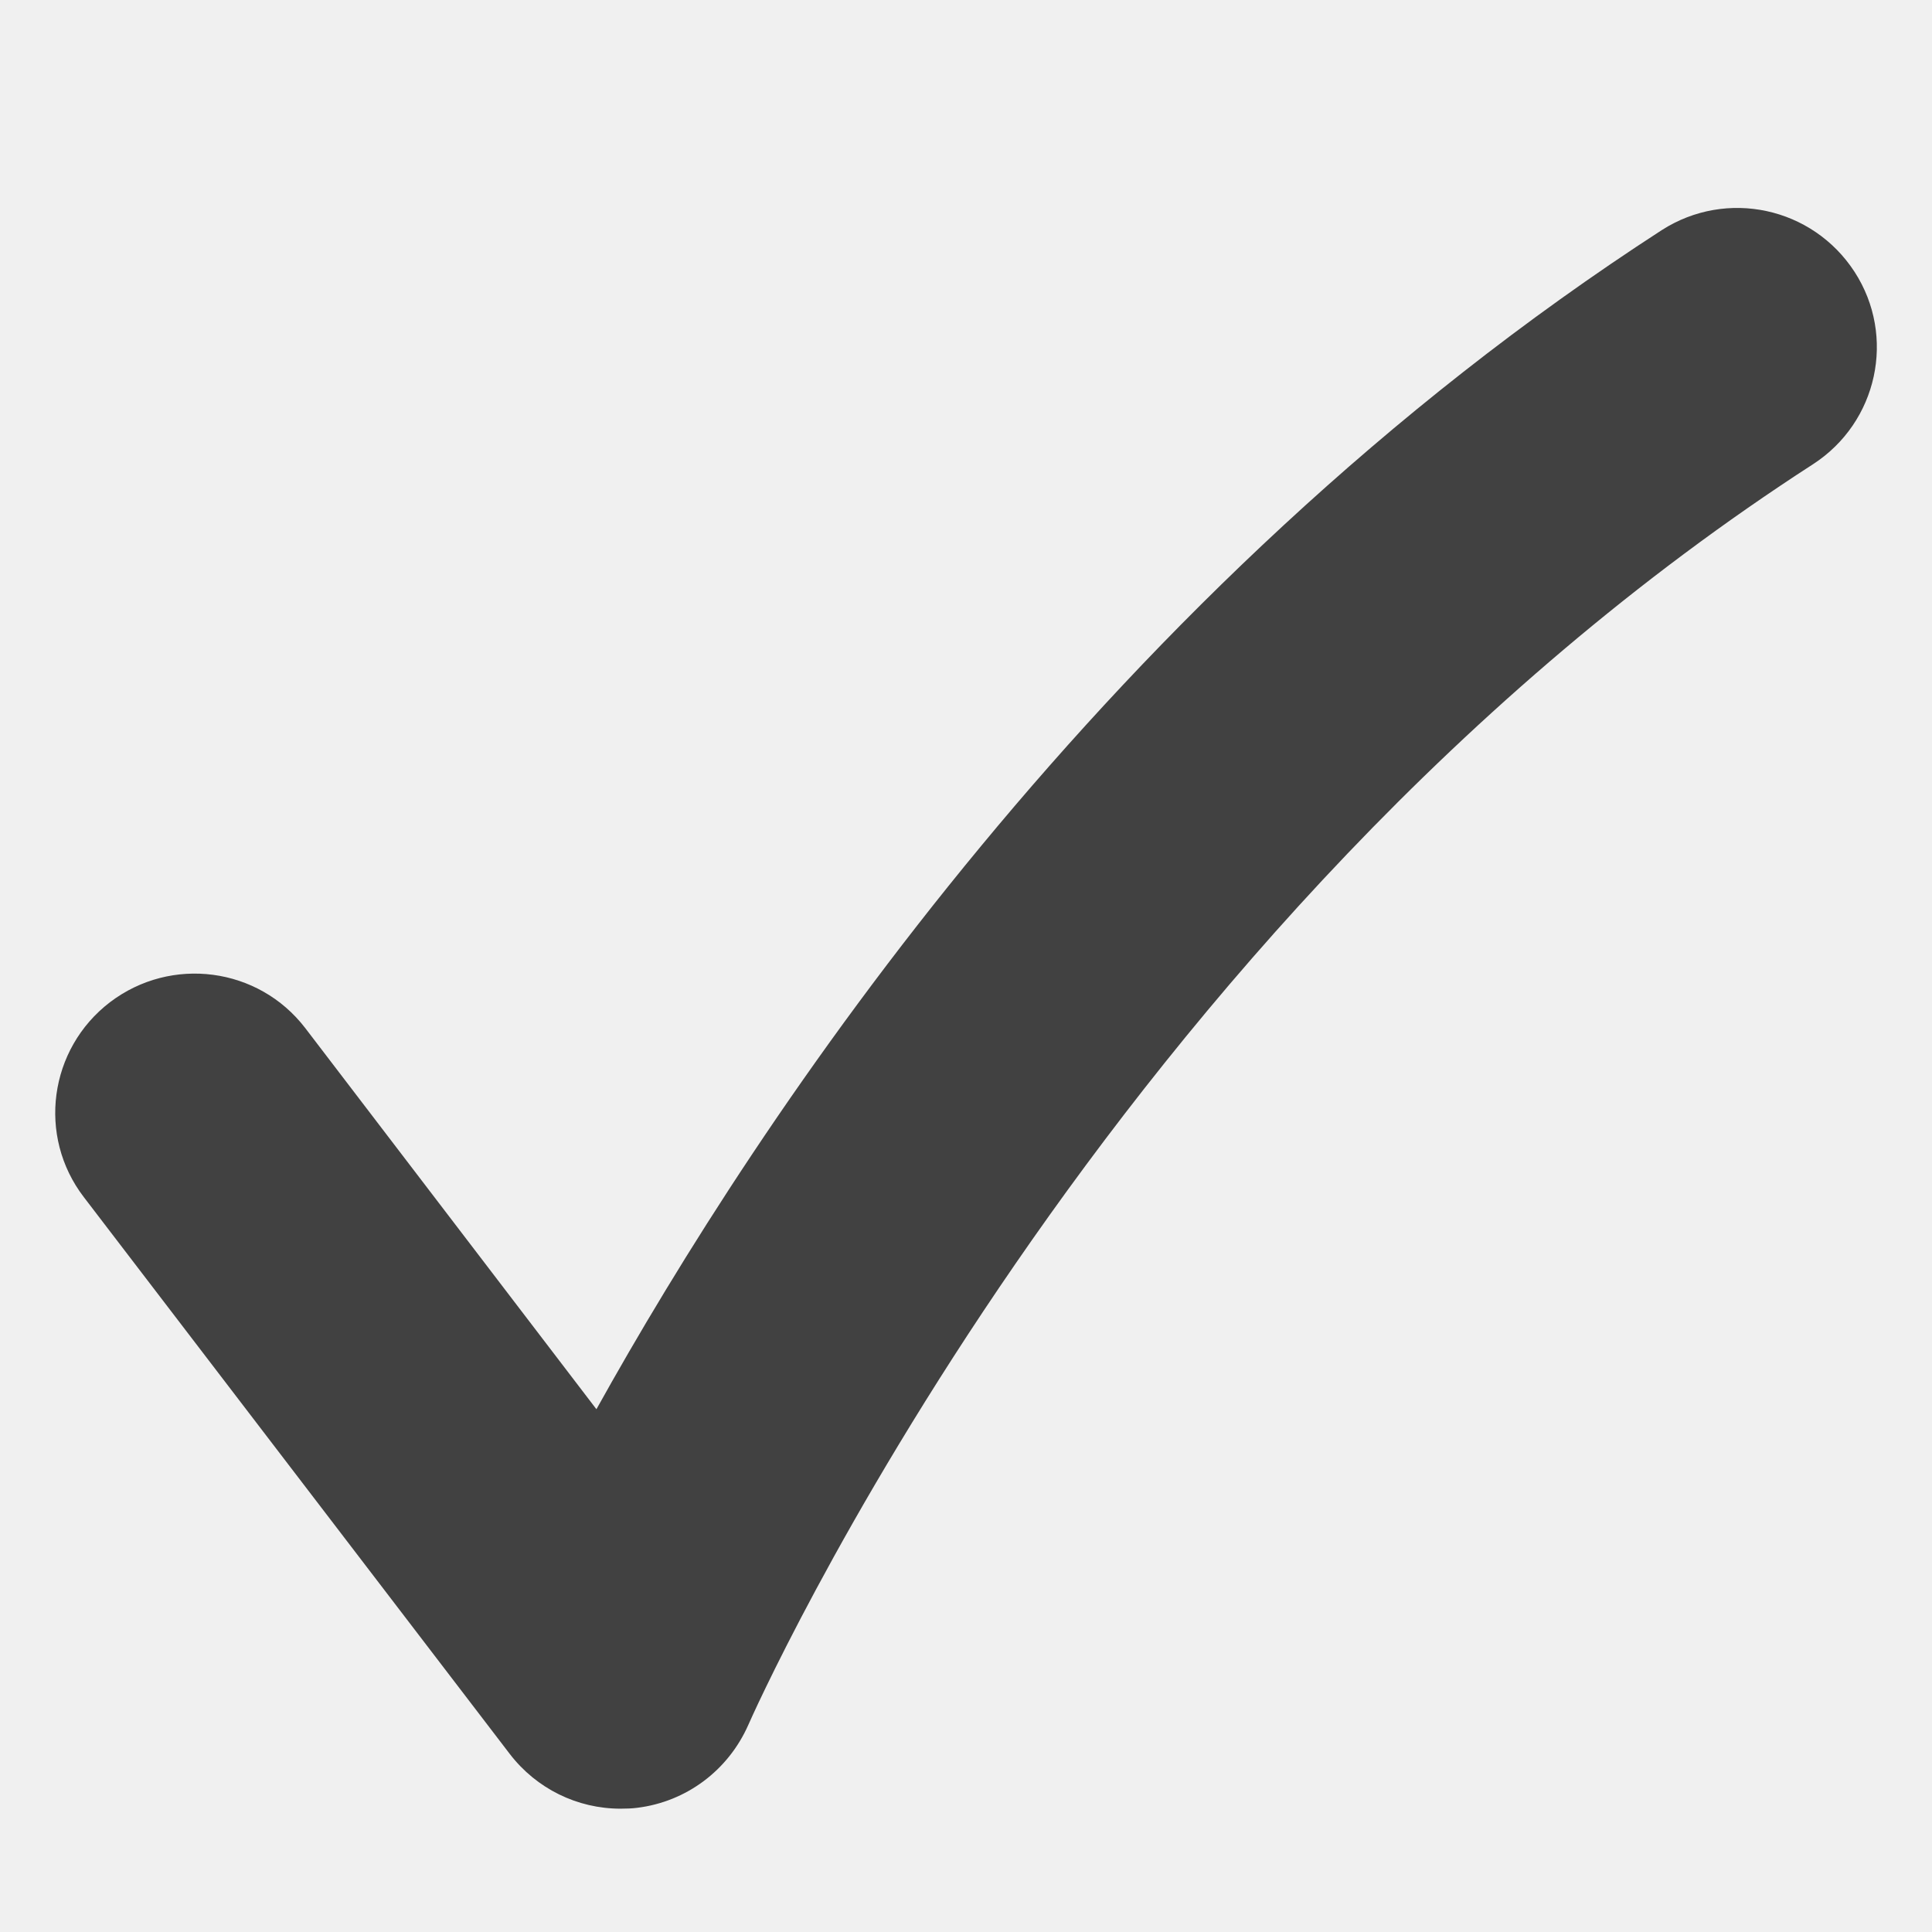
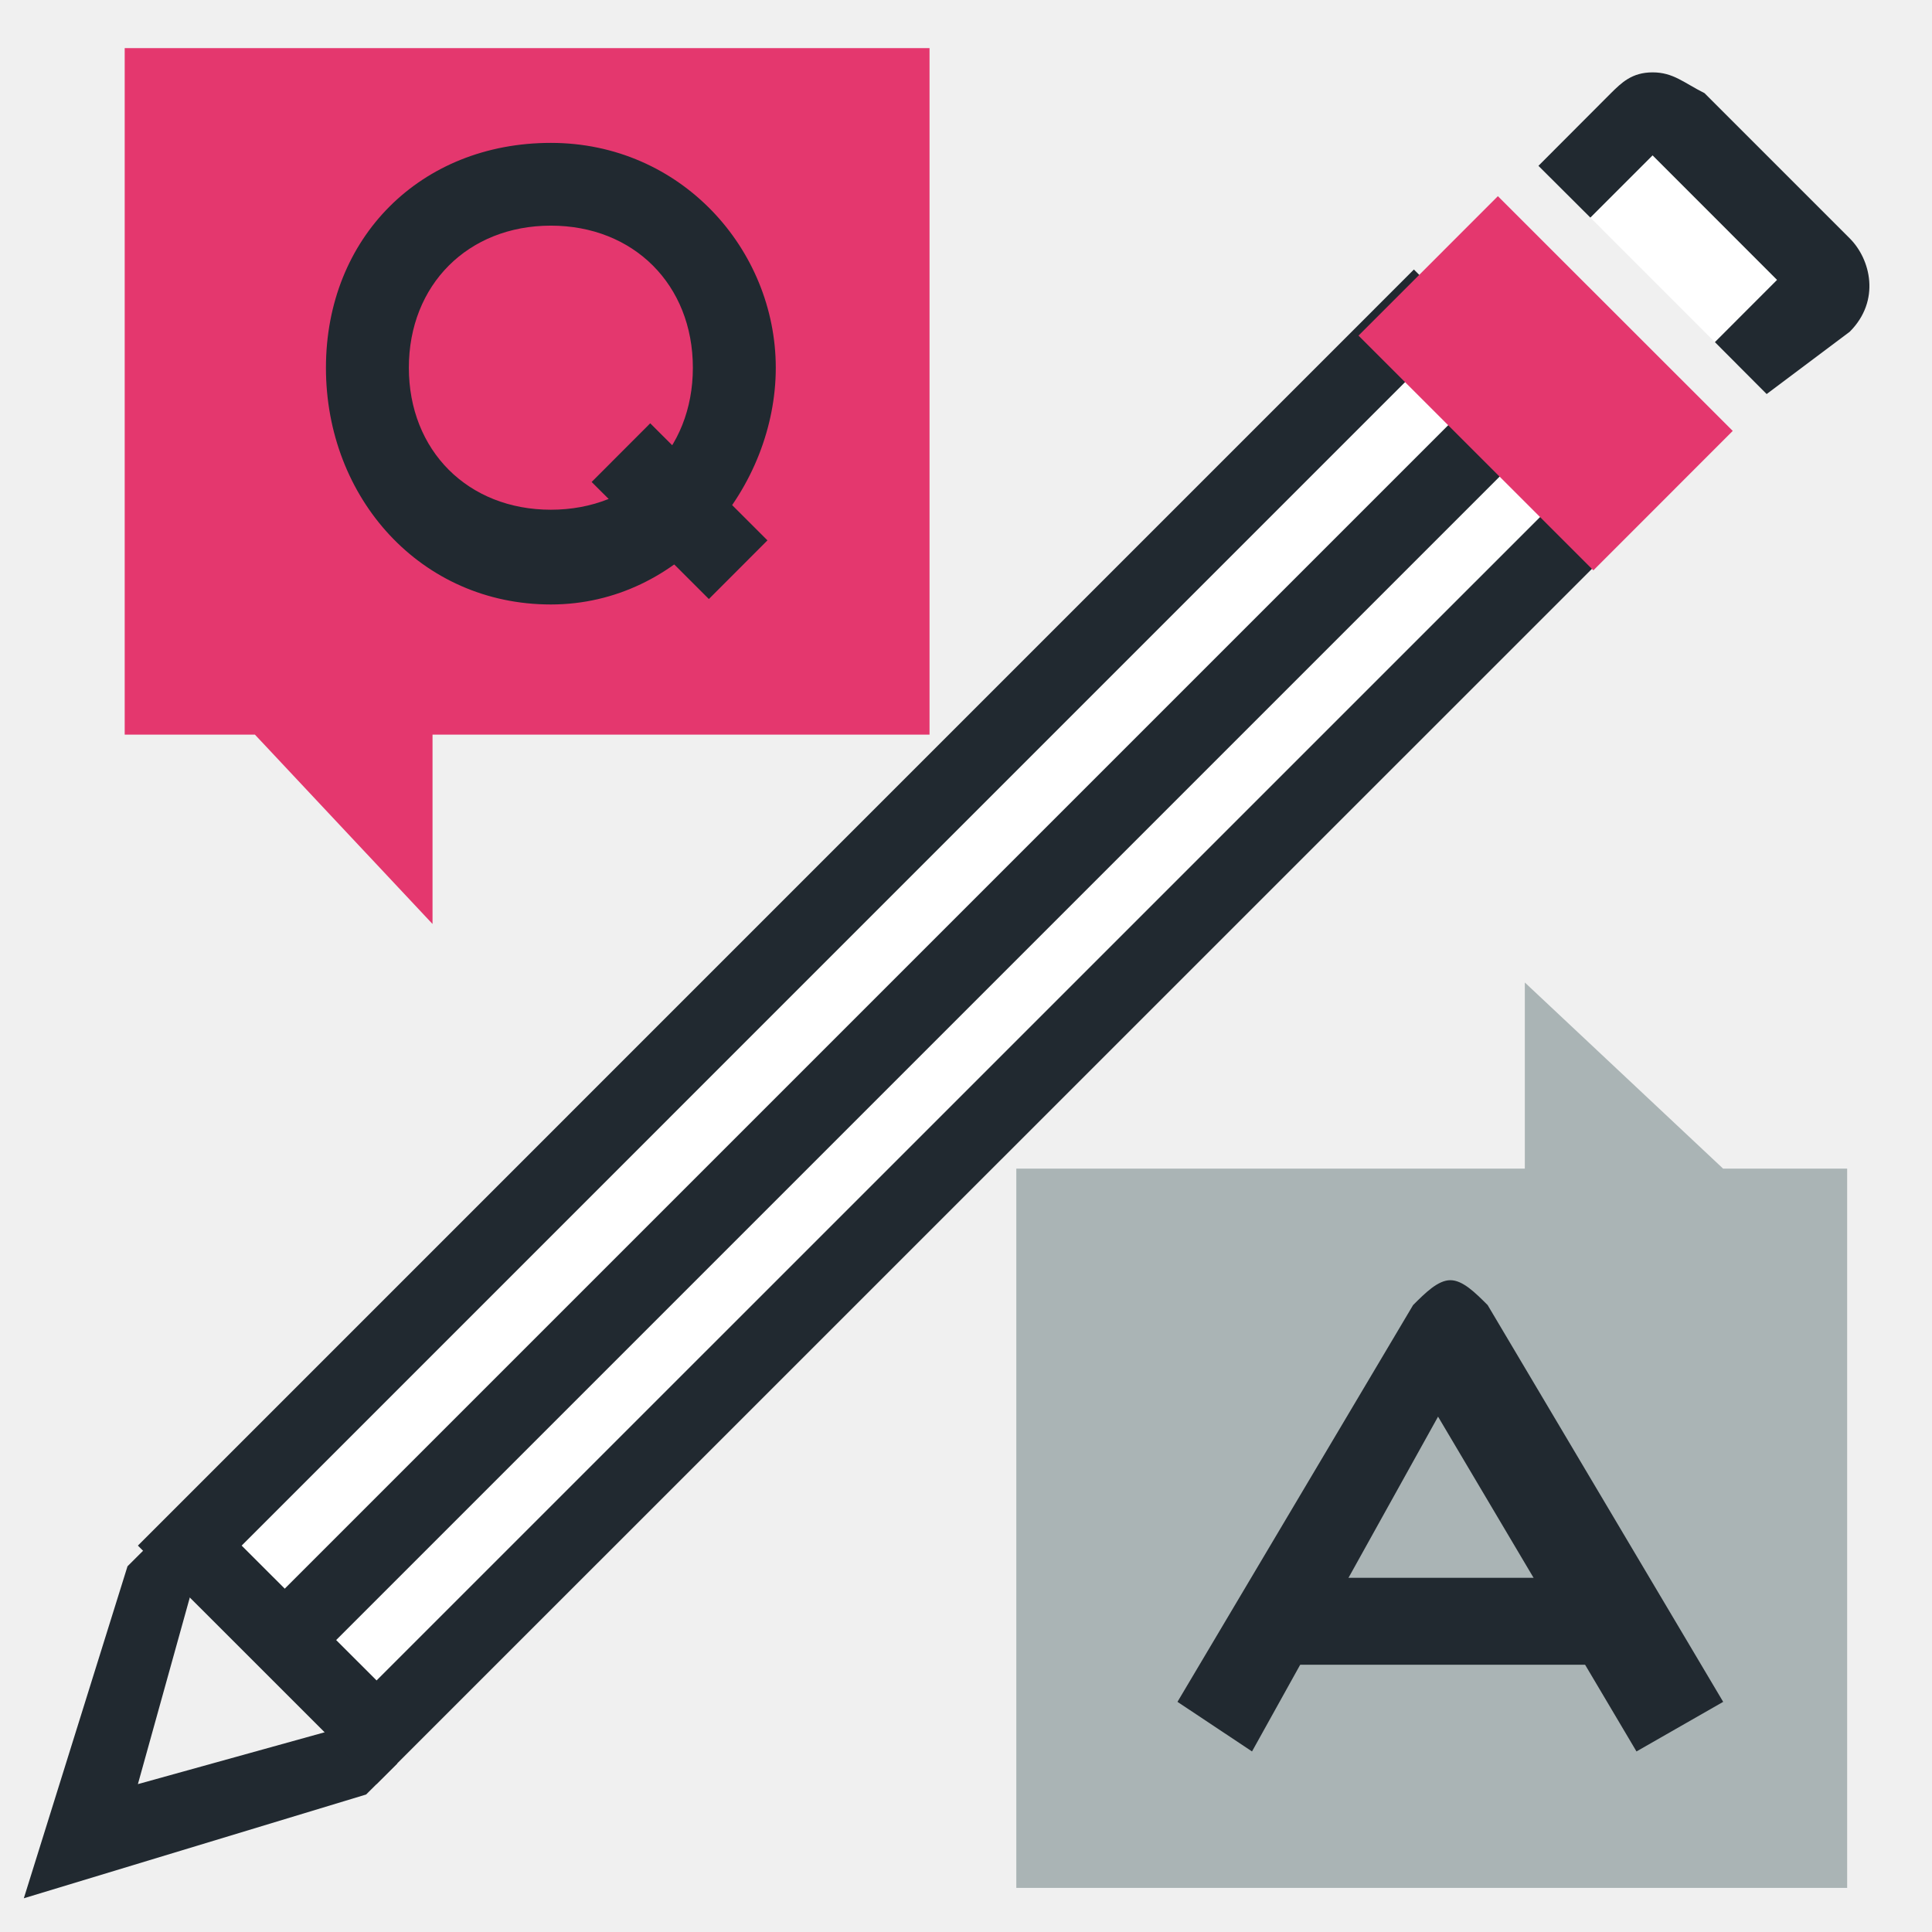
<svg xmlns="http://www.w3.org/2000/svg" version="1.1" id="Camada_1" x="0px" y="0px" width="24px" height="24px" viewBox="0 0 24 24" enable-background="new 0 0 24 24" xml:space="preserve">
  <g>
    <g>
-       <path fill="#414141" d="M7.707,22.468c-0.535,0-1.042-0.248-1.373-0.678l-5.292-6.918C0.46,14.114,0.608,13.03,1.366,12.45    c0.761-0.579,1.844-0.436,2.425,0.32l3.618,4.736C9.407,13.911,13.747,7.32,20.644,2.858c0.804-0.515,1.871-0.286,2.394,0.519    c0.519,0.801,0.287,1.869-0.515,2.389C13.696,11.467,9.337,21.331,9.295,21.429c-0.249,0.562-0.767,0.952-1.378,1.028    C7.849,22.466,7.778,22.468,7.707,22.468" />
+       <g>
+         <g>
+           <polygon fill="#212930" points="0.296,23.581 1.584,19.457 2.101,18.941 2.745,19.586 2.358,19.844 1.713,22.163 4.033,21.519       4.291,21.262 4.936,21.906 4.548,22.292     " />
+         </g>
+         <g>
+           <rect x="0.447" y="11.167" transform="matrix(-0.7071 0.7071 -0.7071 -0.7071 28.1682 13.8876)" fill="#FFFFFF" width="21.522" height="3.221" />
+           <path fill="#212930" d="M17.564,4.637l1.677,1.676L4.678,20.875L3.002,19.2L17.564,4.637 M17.564,3.348L1.713,19.2l2.964,2.963      L20.529,6.313L17.564,3.348L17.564,3.348z" />
+         </g>
+         <g>
+           <rect x="0.69" y="12.137" transform="matrix(-0.7071 0.7071 -0.7071 -0.7071 28.2292 13.4841)" fill="#212930" width="21.263" height="0.903" />
+         </g>
+         <g>
+           <path fill="#FFFFFF" d="M21.56,4.508l0.902-0.902c0.13-0.129,0.13-0.258,0-0.515l-1.805-1.805c-0.128-0.129-0.386-0.129-0.515,0      l-0.901,0.901" />
+           <path fill="#212930" d="M21.946,4.895L21.303,4.25l0.772-0.773L20.529,1.93l-0.773,0.773L19.111,2.06l0.901-0.903      c0.13-0.128,0.259-0.258,0.517-0.258l0,0c0.258,0,0.387,0.129,0.645,0.258l1.804,1.804c0.259,0.258,0.387,0.773,0,1.16      L21.946,4.895z" />
+         </g>
+         <rect x="17.976" y="2.698" transform="matrix(-0.7069 0.7073 -0.7073 -0.7069 36.1403 -5.4543)" fill="#E4376E" width="2.449" height="4.125" />
+       </g>
+     </g>
+     <g>
+       <polygon fill="#E4376E" points="11.547,0.598 1.549,0.598 1.549,9.126 3.167,9.126 5.373,11.478 5.373,9.126 11.547,9.126   " />
+     </g>
+     <g>
+       <polygon fill="#AAB4B5" points="12.625,23.452 22.946,23.452 22.946,14.517 21.405,14.517 18.942,12.205 18.942,14.517     12.625,14.517   " />
+     </g>
+     <g>
+       <g>
+         <path fill="#212930" d="M6.843,7.509c-1.617,0-2.794-1.322-2.794-2.94c0-1.618,1.177-2.794,2.794-2.794s2.794,1.324,2.794,2.794     C9.637,6.038,8.46,7.509,6.843,7.509z M6.843,2.803c-1.03,0-1.764,0.736-1.764,1.765s0.734,1.764,1.764,1.764     c1.029,0,1.764-0.734,1.764-1.764S7.872,2.803,6.843,2.803z" />
+       </g>
+       <g>
+         <rect x="7.927" y="5.319" transform="matrix(-0.7066 0.7076 -0.7076 -0.7066 18.8985 4.8618)" fill="#212930" width="1.03" height="2.058" />
+       </g>
+     </g>
+     <g>
+       <path fill="#212930" d="M15.553,21.757l-0.926-0.616l2.927-4.929c0.154-0.154,0.31-0.309,0.463-0.309s0.308,0.154,0.463,0.309    l2.926,4.929l-1.077,0.616l-2.465-4.159L15.553,21.757z" />
+     </g>
+     <g>
+       <rect x="15.86" y="19.6" fill="#212930" width="4.005" height="1.08" />
    </g>
  </g>
</svg>
